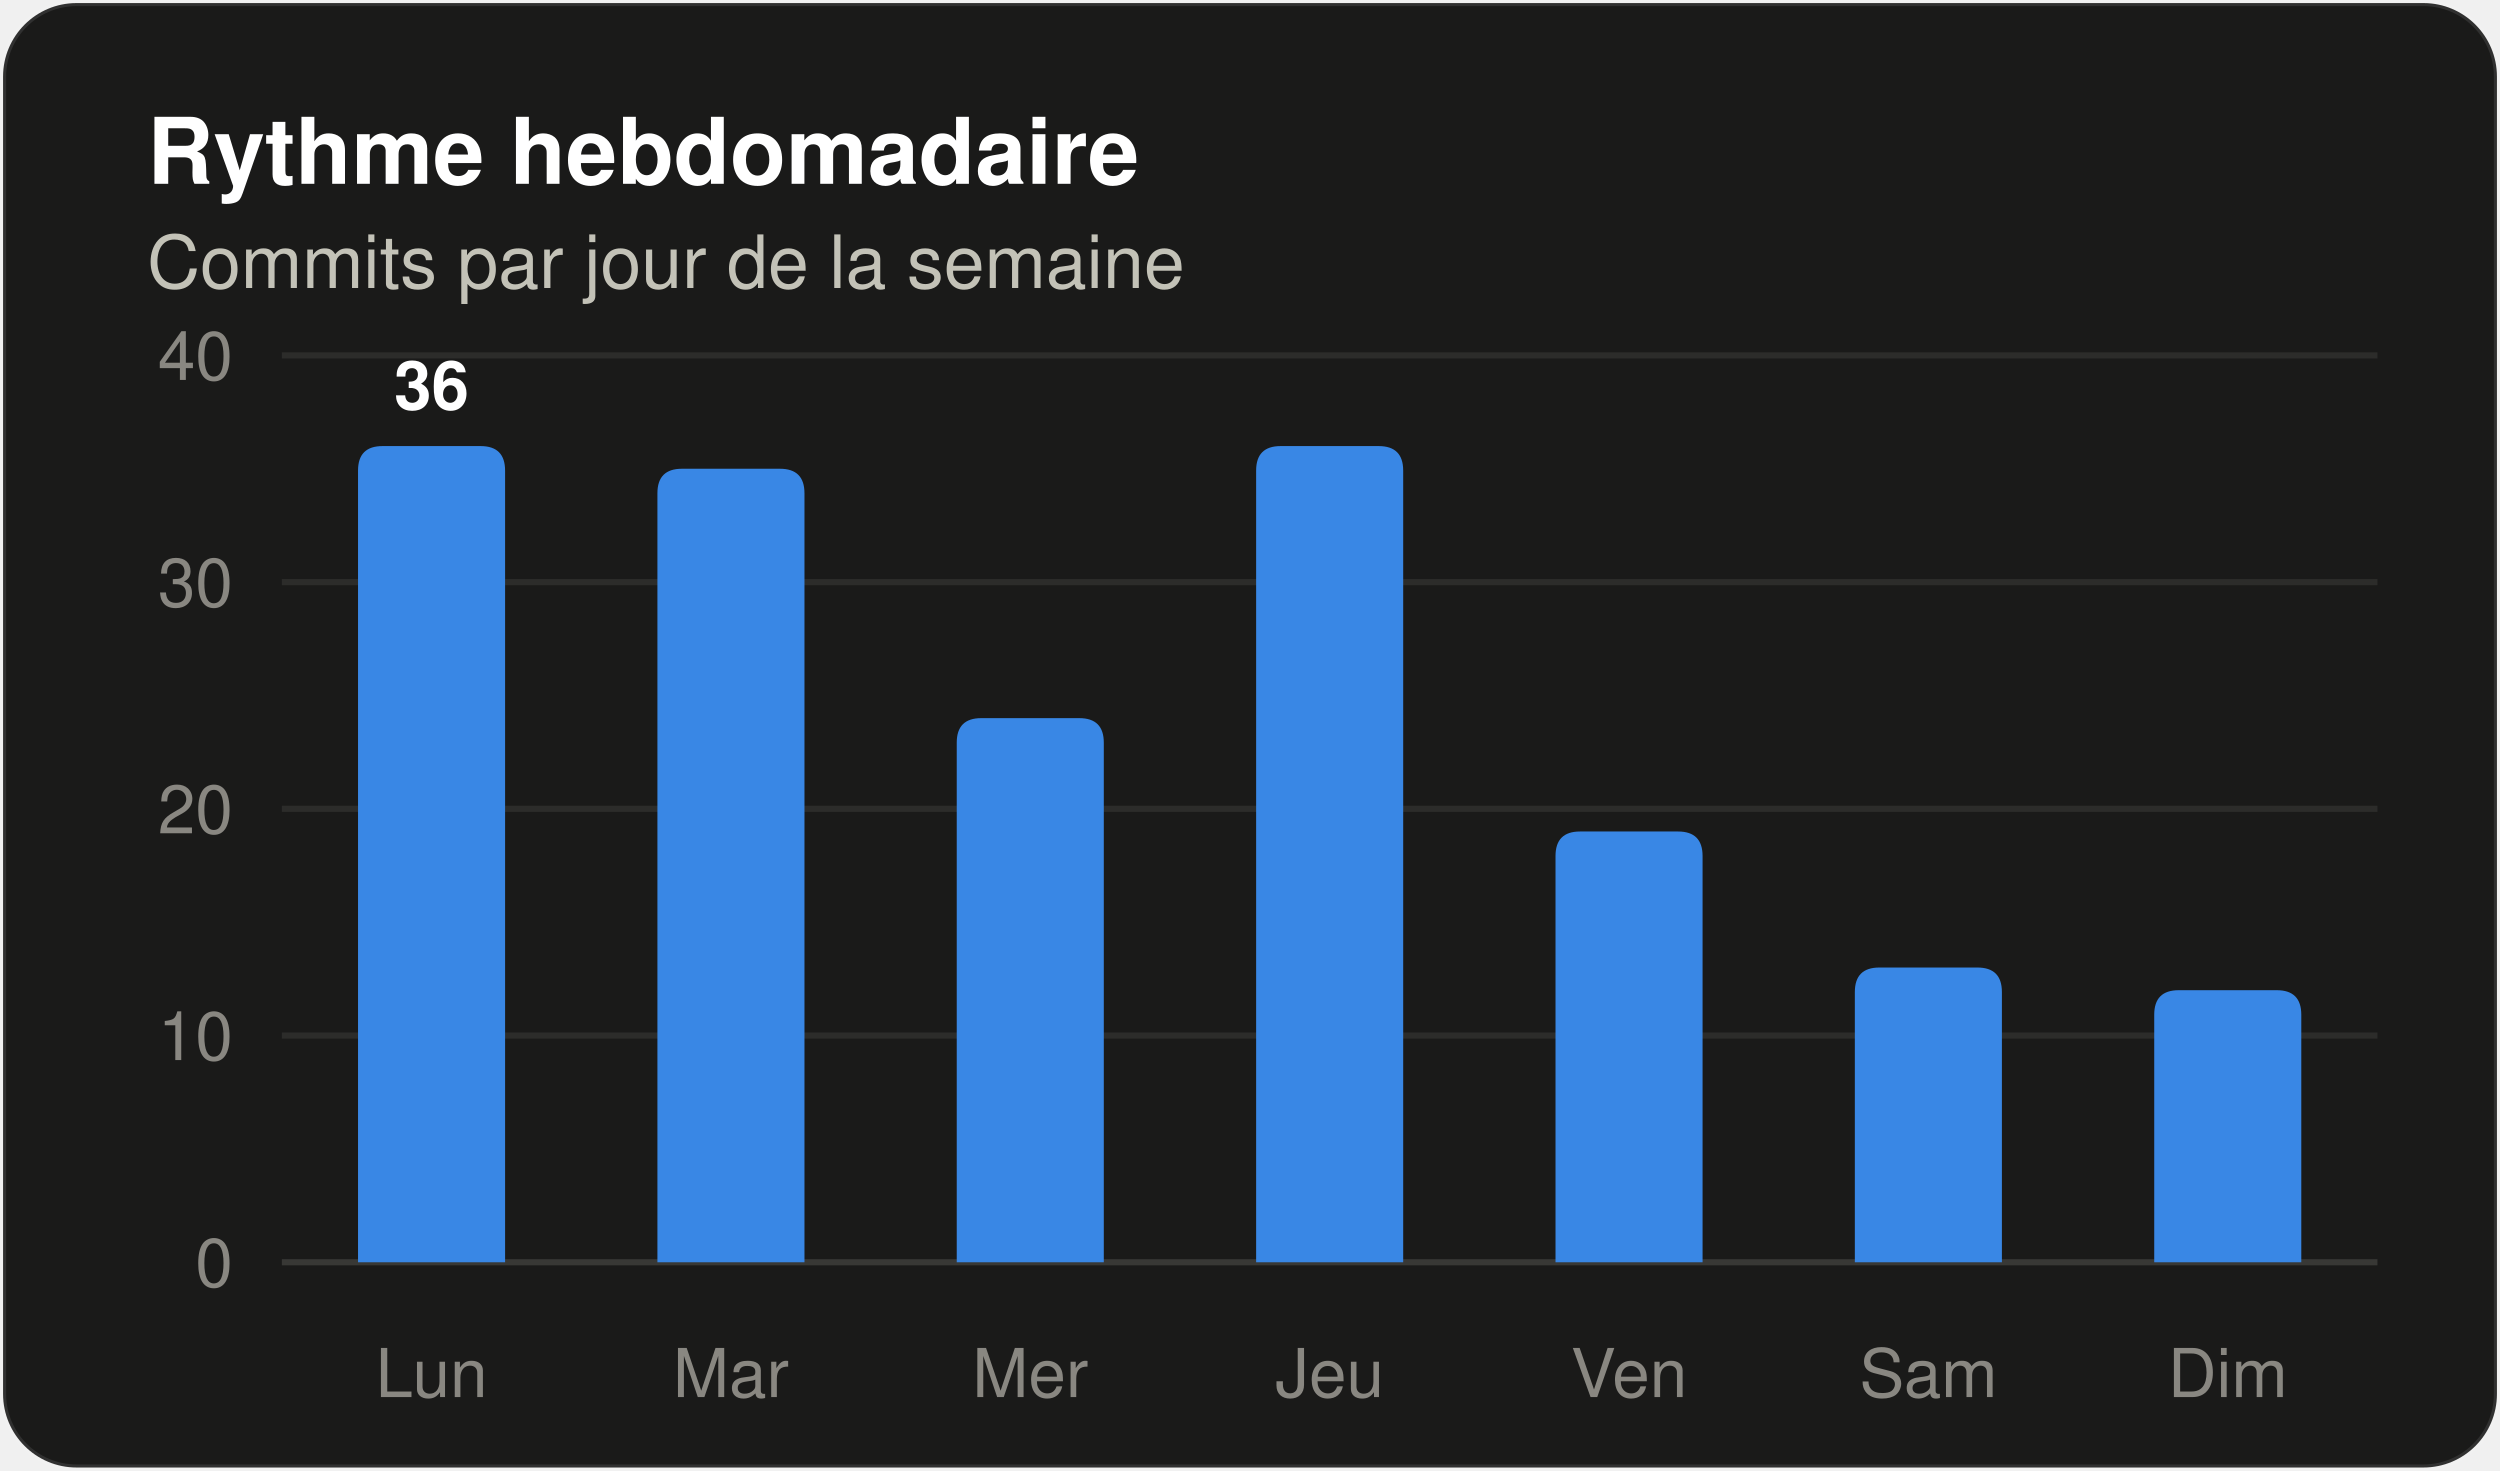
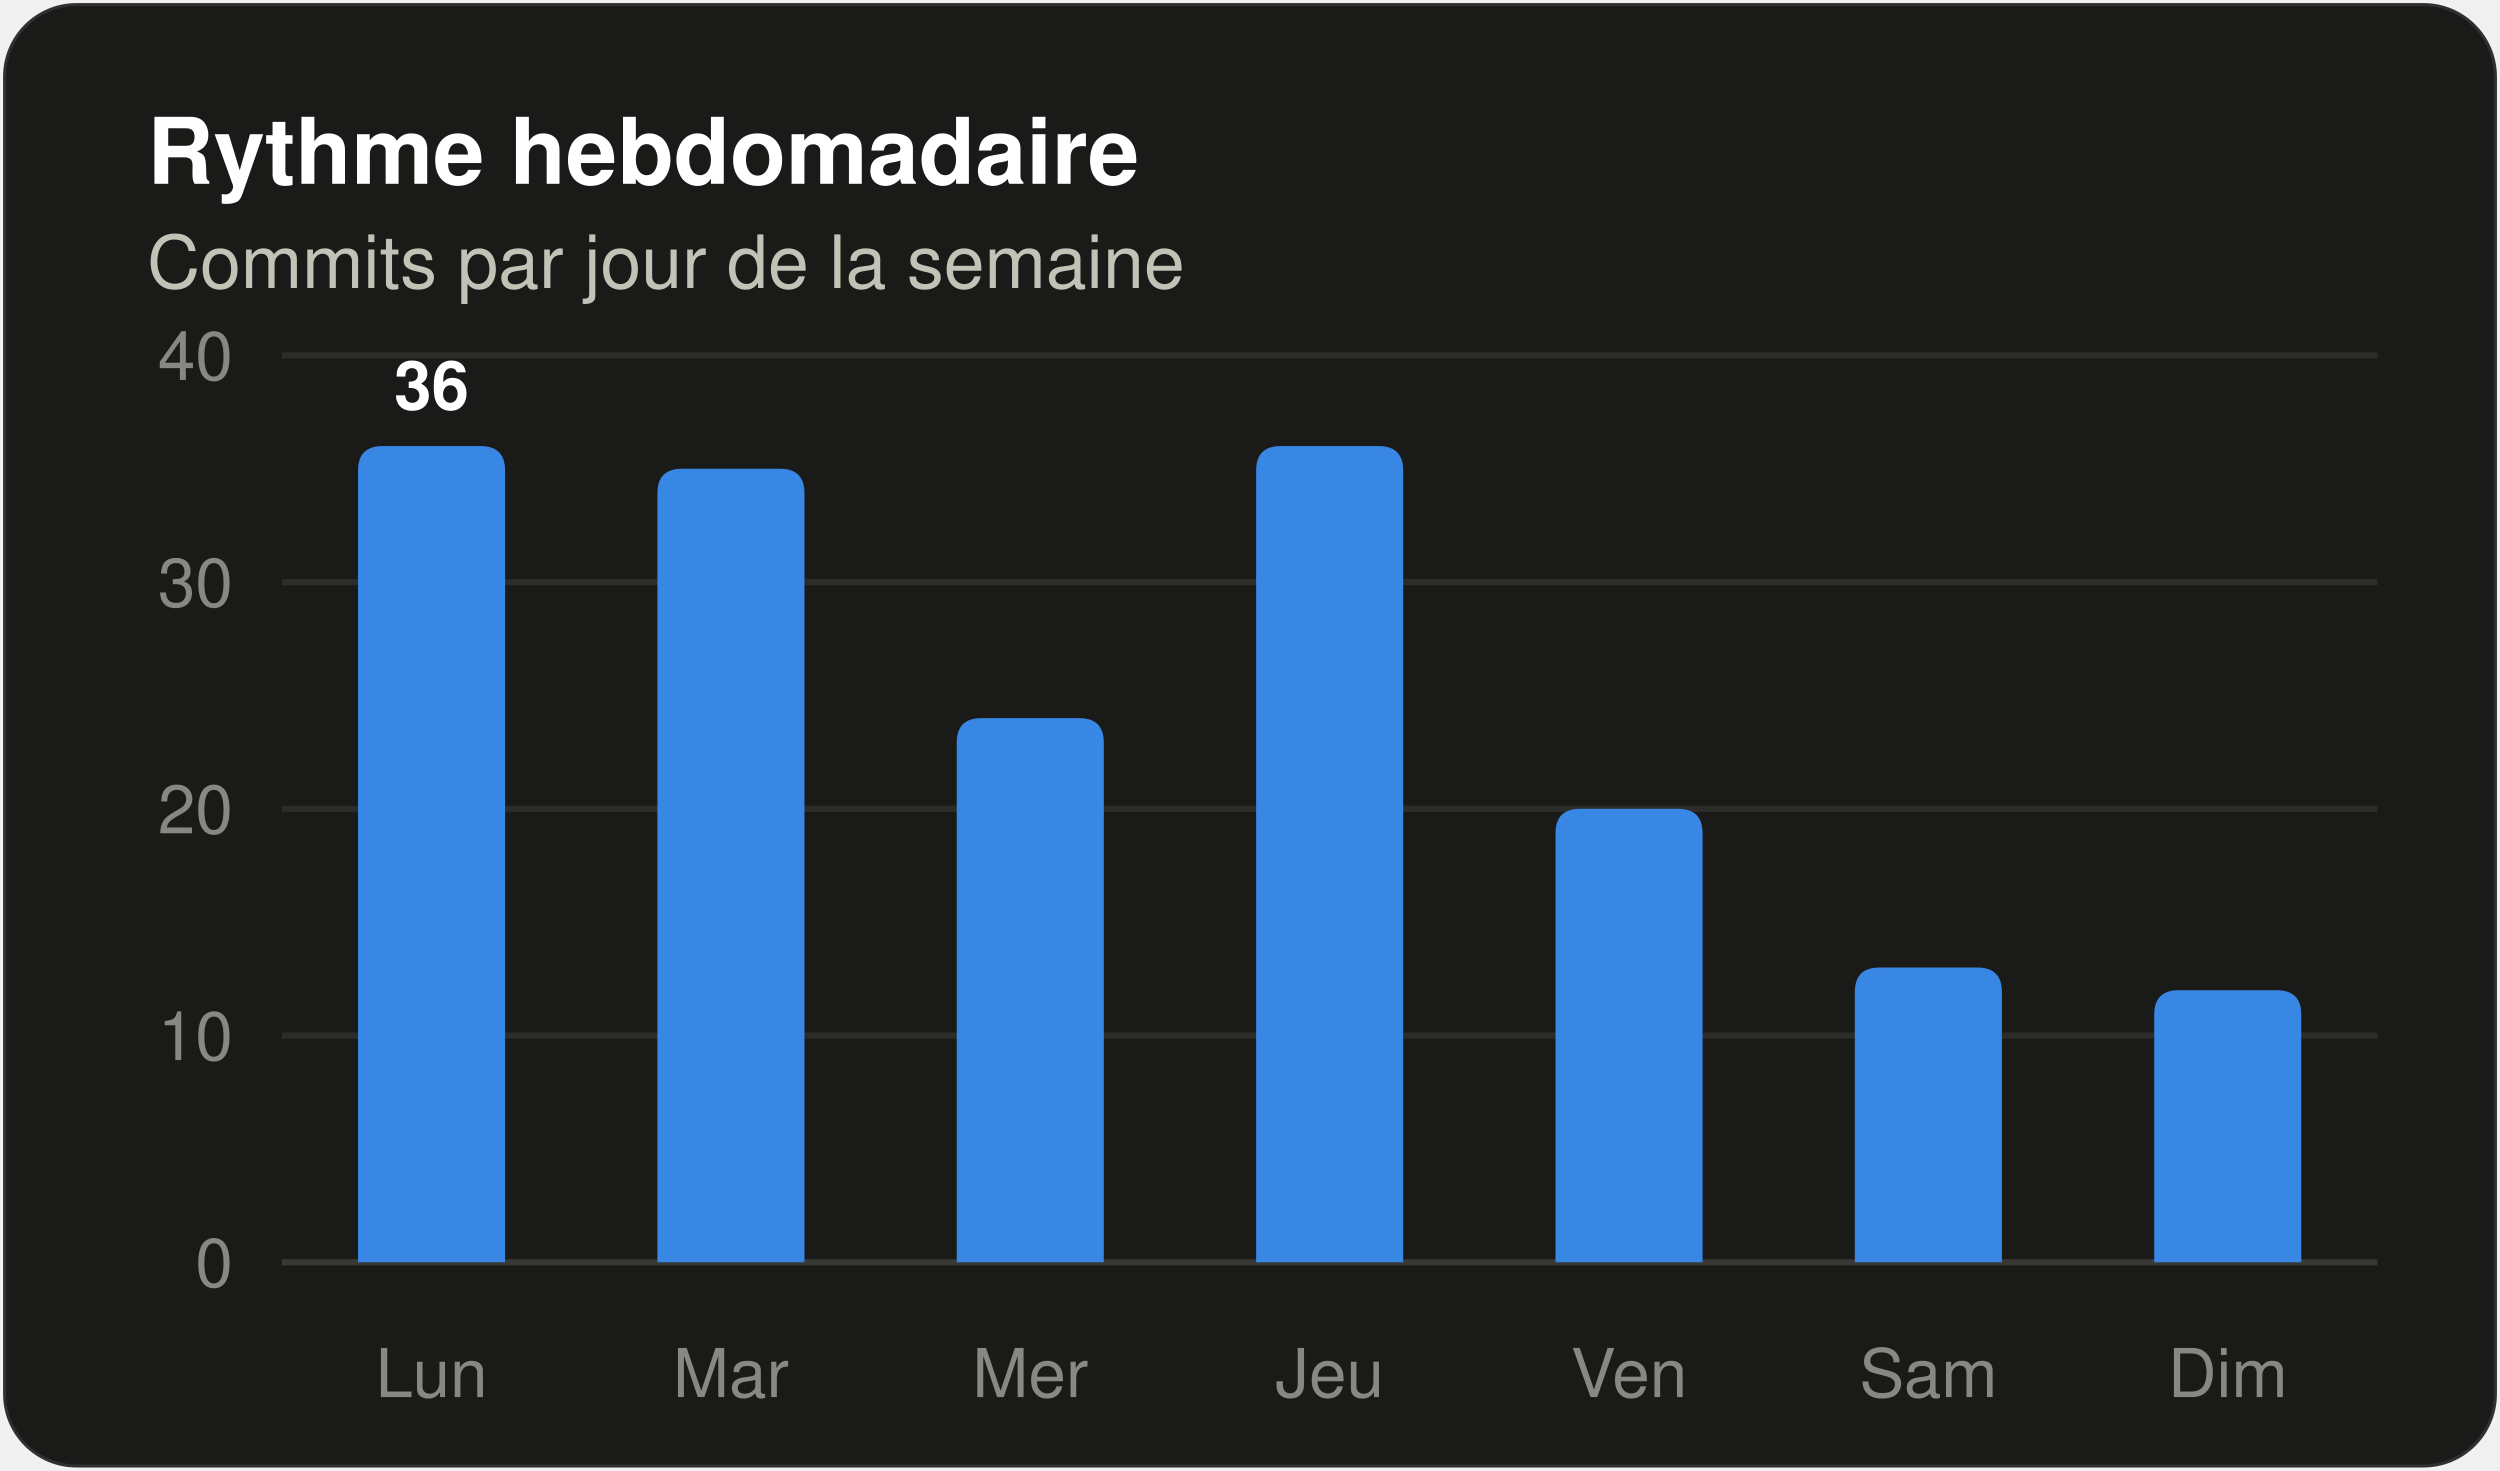
<svg xmlns="http://www.w3.org/2000/svg" width="408" height="240" viewBox="0 0 408 240" role="img" aria-label="Histogramme des commits par jour de la semaine" font-family="system-ui, 'Segoe UI', Ubuntu, Helvetica, Arial, sans-serif">
  <rect x="0.5" y="0.5" width="407" height="239" rx="12" fill="#1a1a19" stroke="rgba(255,255,255,0.10)" />
  <text x="24" y="30" font-size="15" fill="#ffffff" font-weight="600">Rythme hebdomadaire</text>
  <text x="24" y="47" font-size="12" fill="#c3c2b7">Commits par jour de la semaine</text>
  <line x1="46" y1="206.0" x2="388" y2="206.0" stroke="#383835" stroke-width="1" />
  <text x="38" y="210" font-size="11" fill="#898781" text-anchor="end" font-variant-numeric="tabular-nums">0</text>
  <line x1="46" y1="169.0" x2="388" y2="169.0" stroke="#2c2c2a" stroke-width="1" />
  <text x="38" y="173" font-size="11" fill="#898781" text-anchor="end" font-variant-numeric="tabular-nums">10</text>
  <line x1="46" y1="132.0" x2="388" y2="132.0" stroke="#2c2c2a" stroke-width="1" />
  <text x="38" y="136" font-size="11" fill="#898781" text-anchor="end" font-variant-numeric="tabular-nums">20</text>
  <line x1="46" y1="95.0" x2="388" y2="95.0" stroke="#2c2c2a" stroke-width="1" />
  <text x="38" y="99" font-size="11" fill="#898781" text-anchor="end" font-variant-numeric="tabular-nums">30</text>
  <line x1="46" y1="58.0" x2="388" y2="58.0" stroke="#2c2c2a" stroke-width="1" />
  <text x="38" y="62" font-size="11" fill="#898781" text-anchor="end" font-variant-numeric="tabular-nums">40</text>
  <path d="M 58.43 206.00 V 76.80 Q 58.43 72.80 62.43 72.80 H 78.43 Q 82.43 72.80 82.43 76.80 V 206.00 Z" fill="#3987e5" />
  <text x="70.429" y="66.8" font-size="11" fill="#ffffff" font-weight="600" text-anchor="middle">36</text>
  <text x="70.429" y="228" font-size="11" fill="#898781" text-anchor="middle">Lun</text>
  <path d="M 107.29 206.00 V 80.50 Q 107.29 76.50 111.29 76.50 H 127.29 Q 131.29 76.50 131.29 80.50 V 206.00 Z" fill="#3987e5" />
  <text x="119.286" y="228" font-size="11" fill="#898781" text-anchor="middle">Mar</text>
  <path d="M 156.14 206.00 V 121.20 Q 156.14 117.20 160.14 117.20 H 176.14 Q 180.14 117.20 180.14 121.20 V 206.00 Z" fill="#3987e5" />
  <text x="168.143" y="228" font-size="11" fill="#898781" text-anchor="middle">Mer</text>
  <path d="M 205.00 206.00 V 76.80 Q 205.00 72.80 209.00 72.80 H 225.00 Q 229.00 72.80 229.00 76.80 V 206.00 Z" fill="#3987e5" />
  <text x="217" y="228" font-size="11" fill="#898781" text-anchor="middle">Jeu</text>
-   <path d="M 253.86 206.00 V 139.70 Q 253.86 135.70 257.86 135.70 H 273.86 Q 277.86 135.70 277.86 139.70 V 206.00 Z" fill="#3987e5" />
+   <path d="M 253.86 206.00 V 136.00 Q 253.86 132.00 257.86 132.00 H 273.86 Q 277.86 132.00 277.86 136.00 V 206.00 Z" fill="#3987e5" />
  <text x="265.857" y="228" font-size="11" fill="#898781" text-anchor="middle">Ven</text>
  <path d="M 302.71 206.00 V 161.90 Q 302.71 157.90 306.71 157.90 H 322.71 Q 326.71 157.90 326.71 161.90 V 206.00 Z" fill="#3987e5" />
  <text x="314.714" y="228" font-size="11" fill="#898781" text-anchor="middle">Sam</text>
  <path d="M 351.57 206.00 V 165.60 Q 351.57 161.60 355.57 161.60 H 371.57 Q 375.57 161.60 375.57 165.60 V 206.00 Z" fill="#3987e5" />
  <text x="363.571" y="228" font-size="11" fill="#898781" text-anchor="middle">Dim</text>
</svg>
